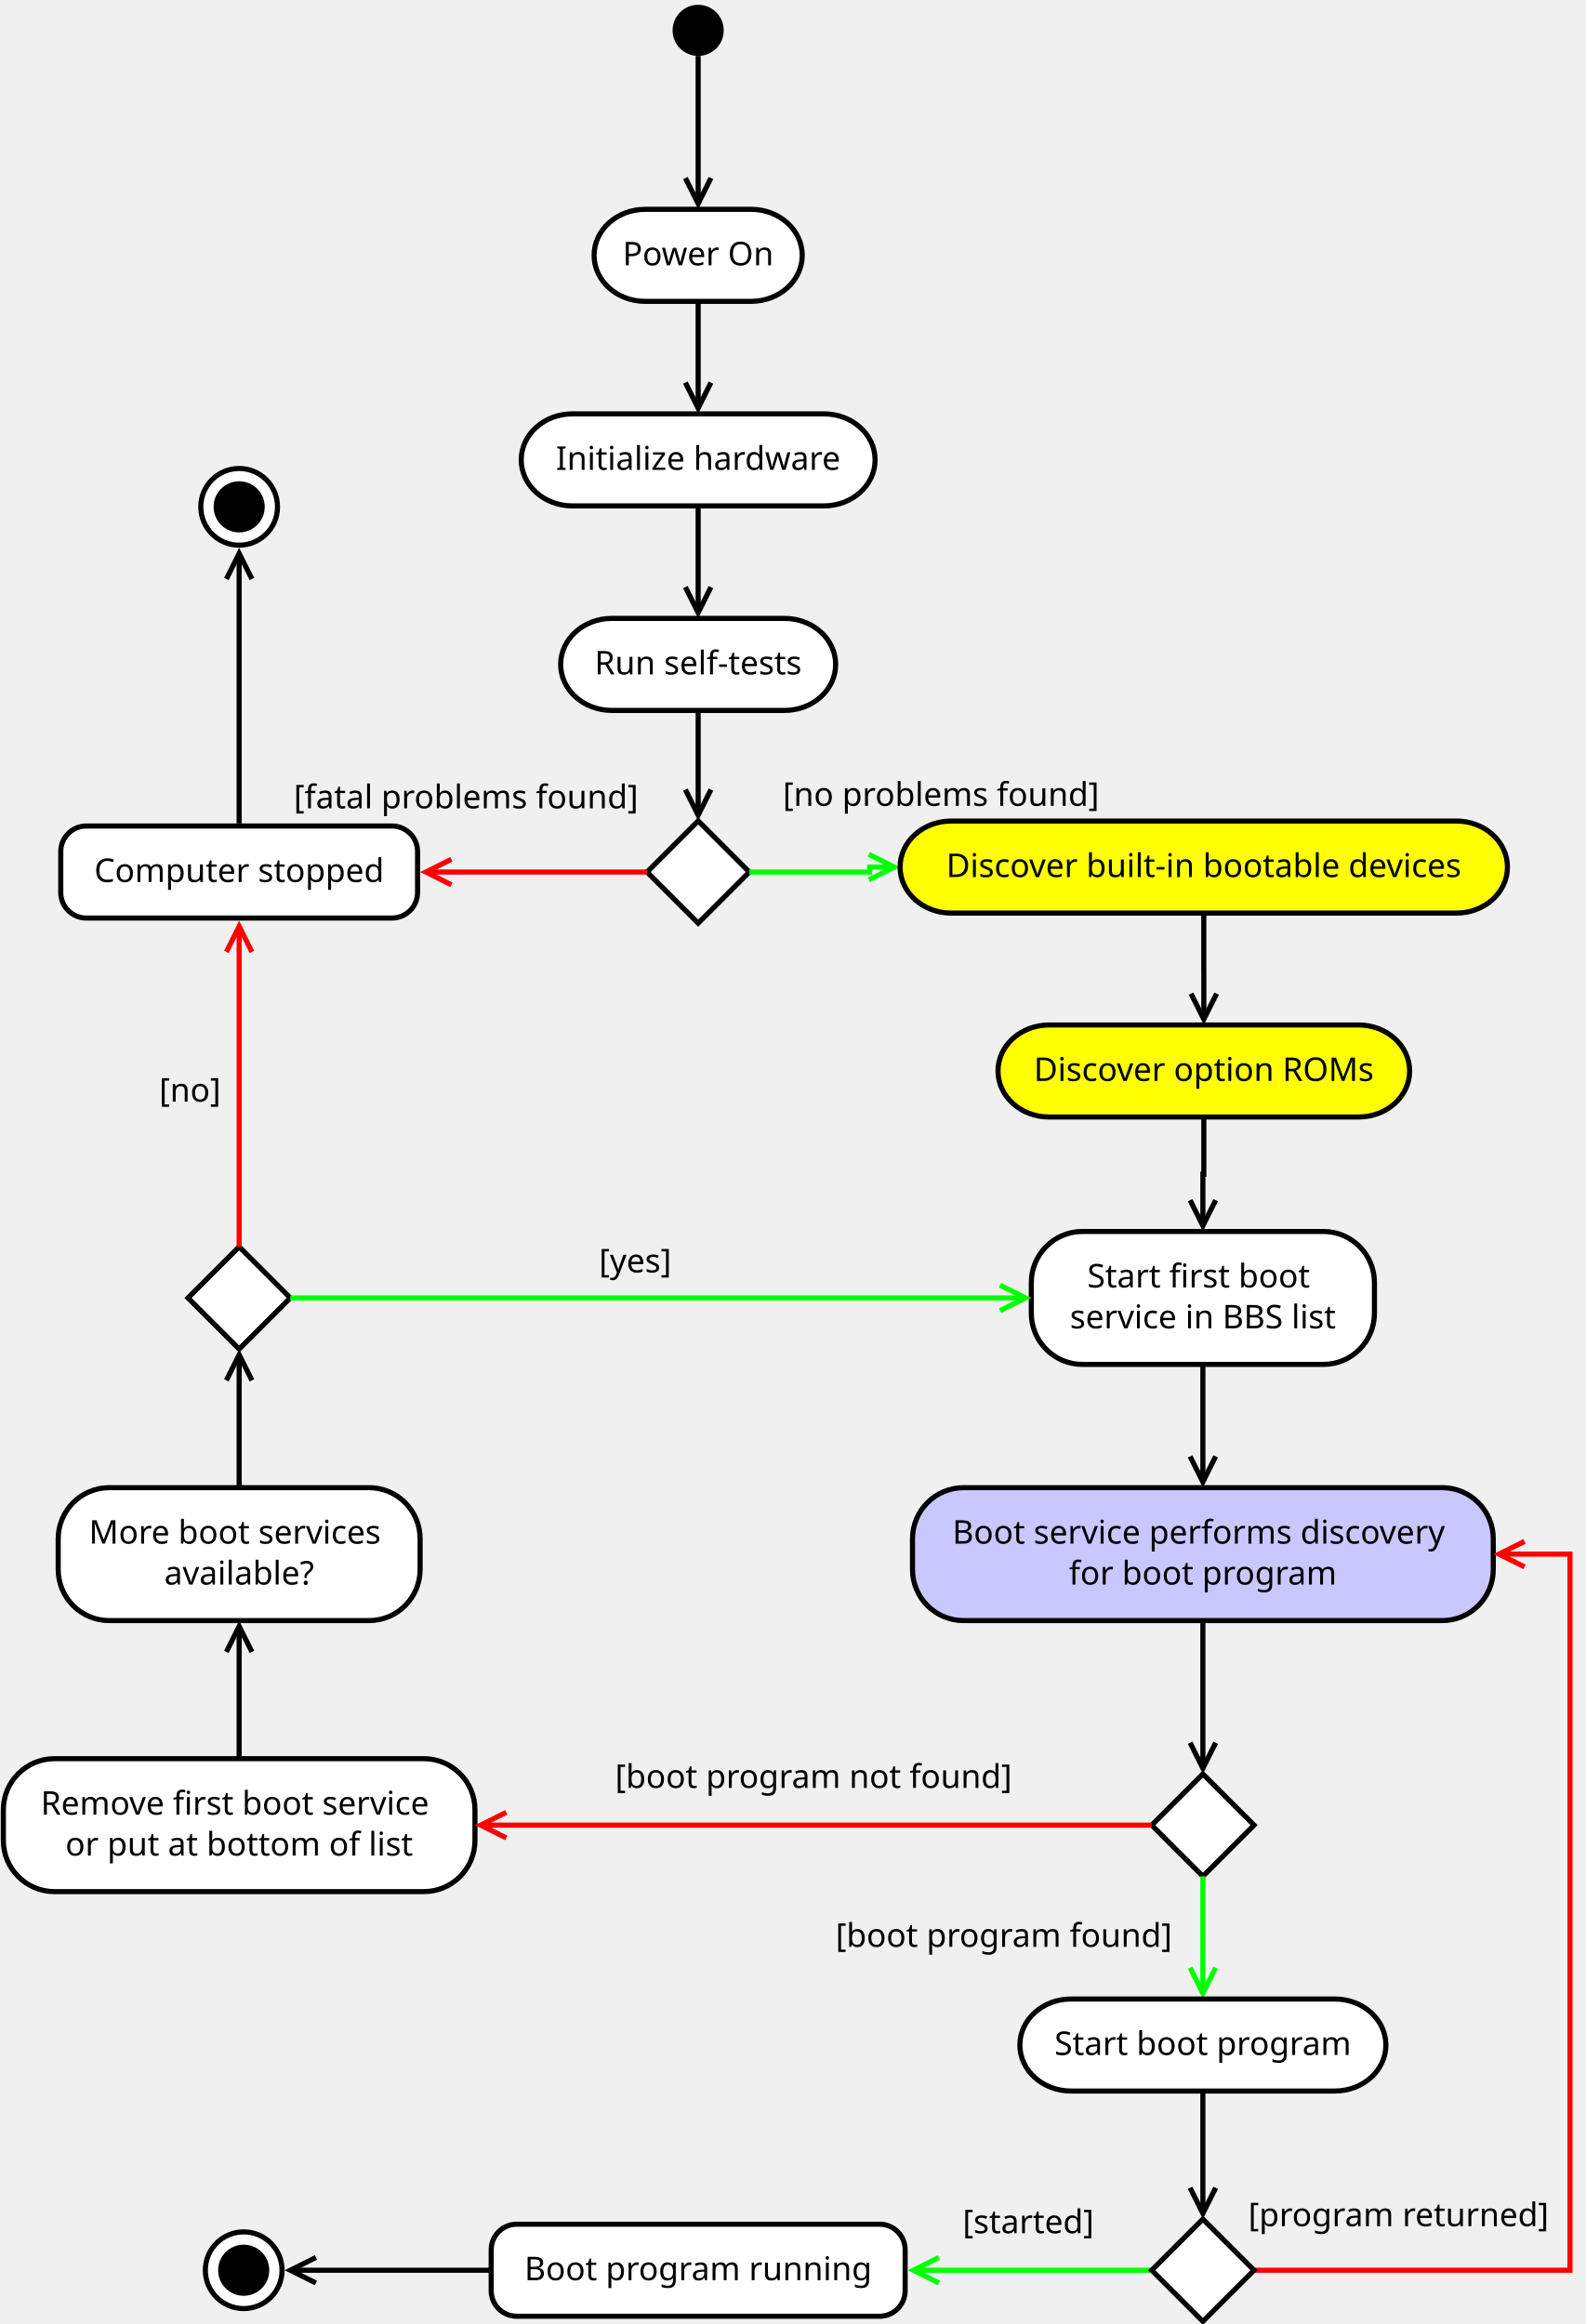
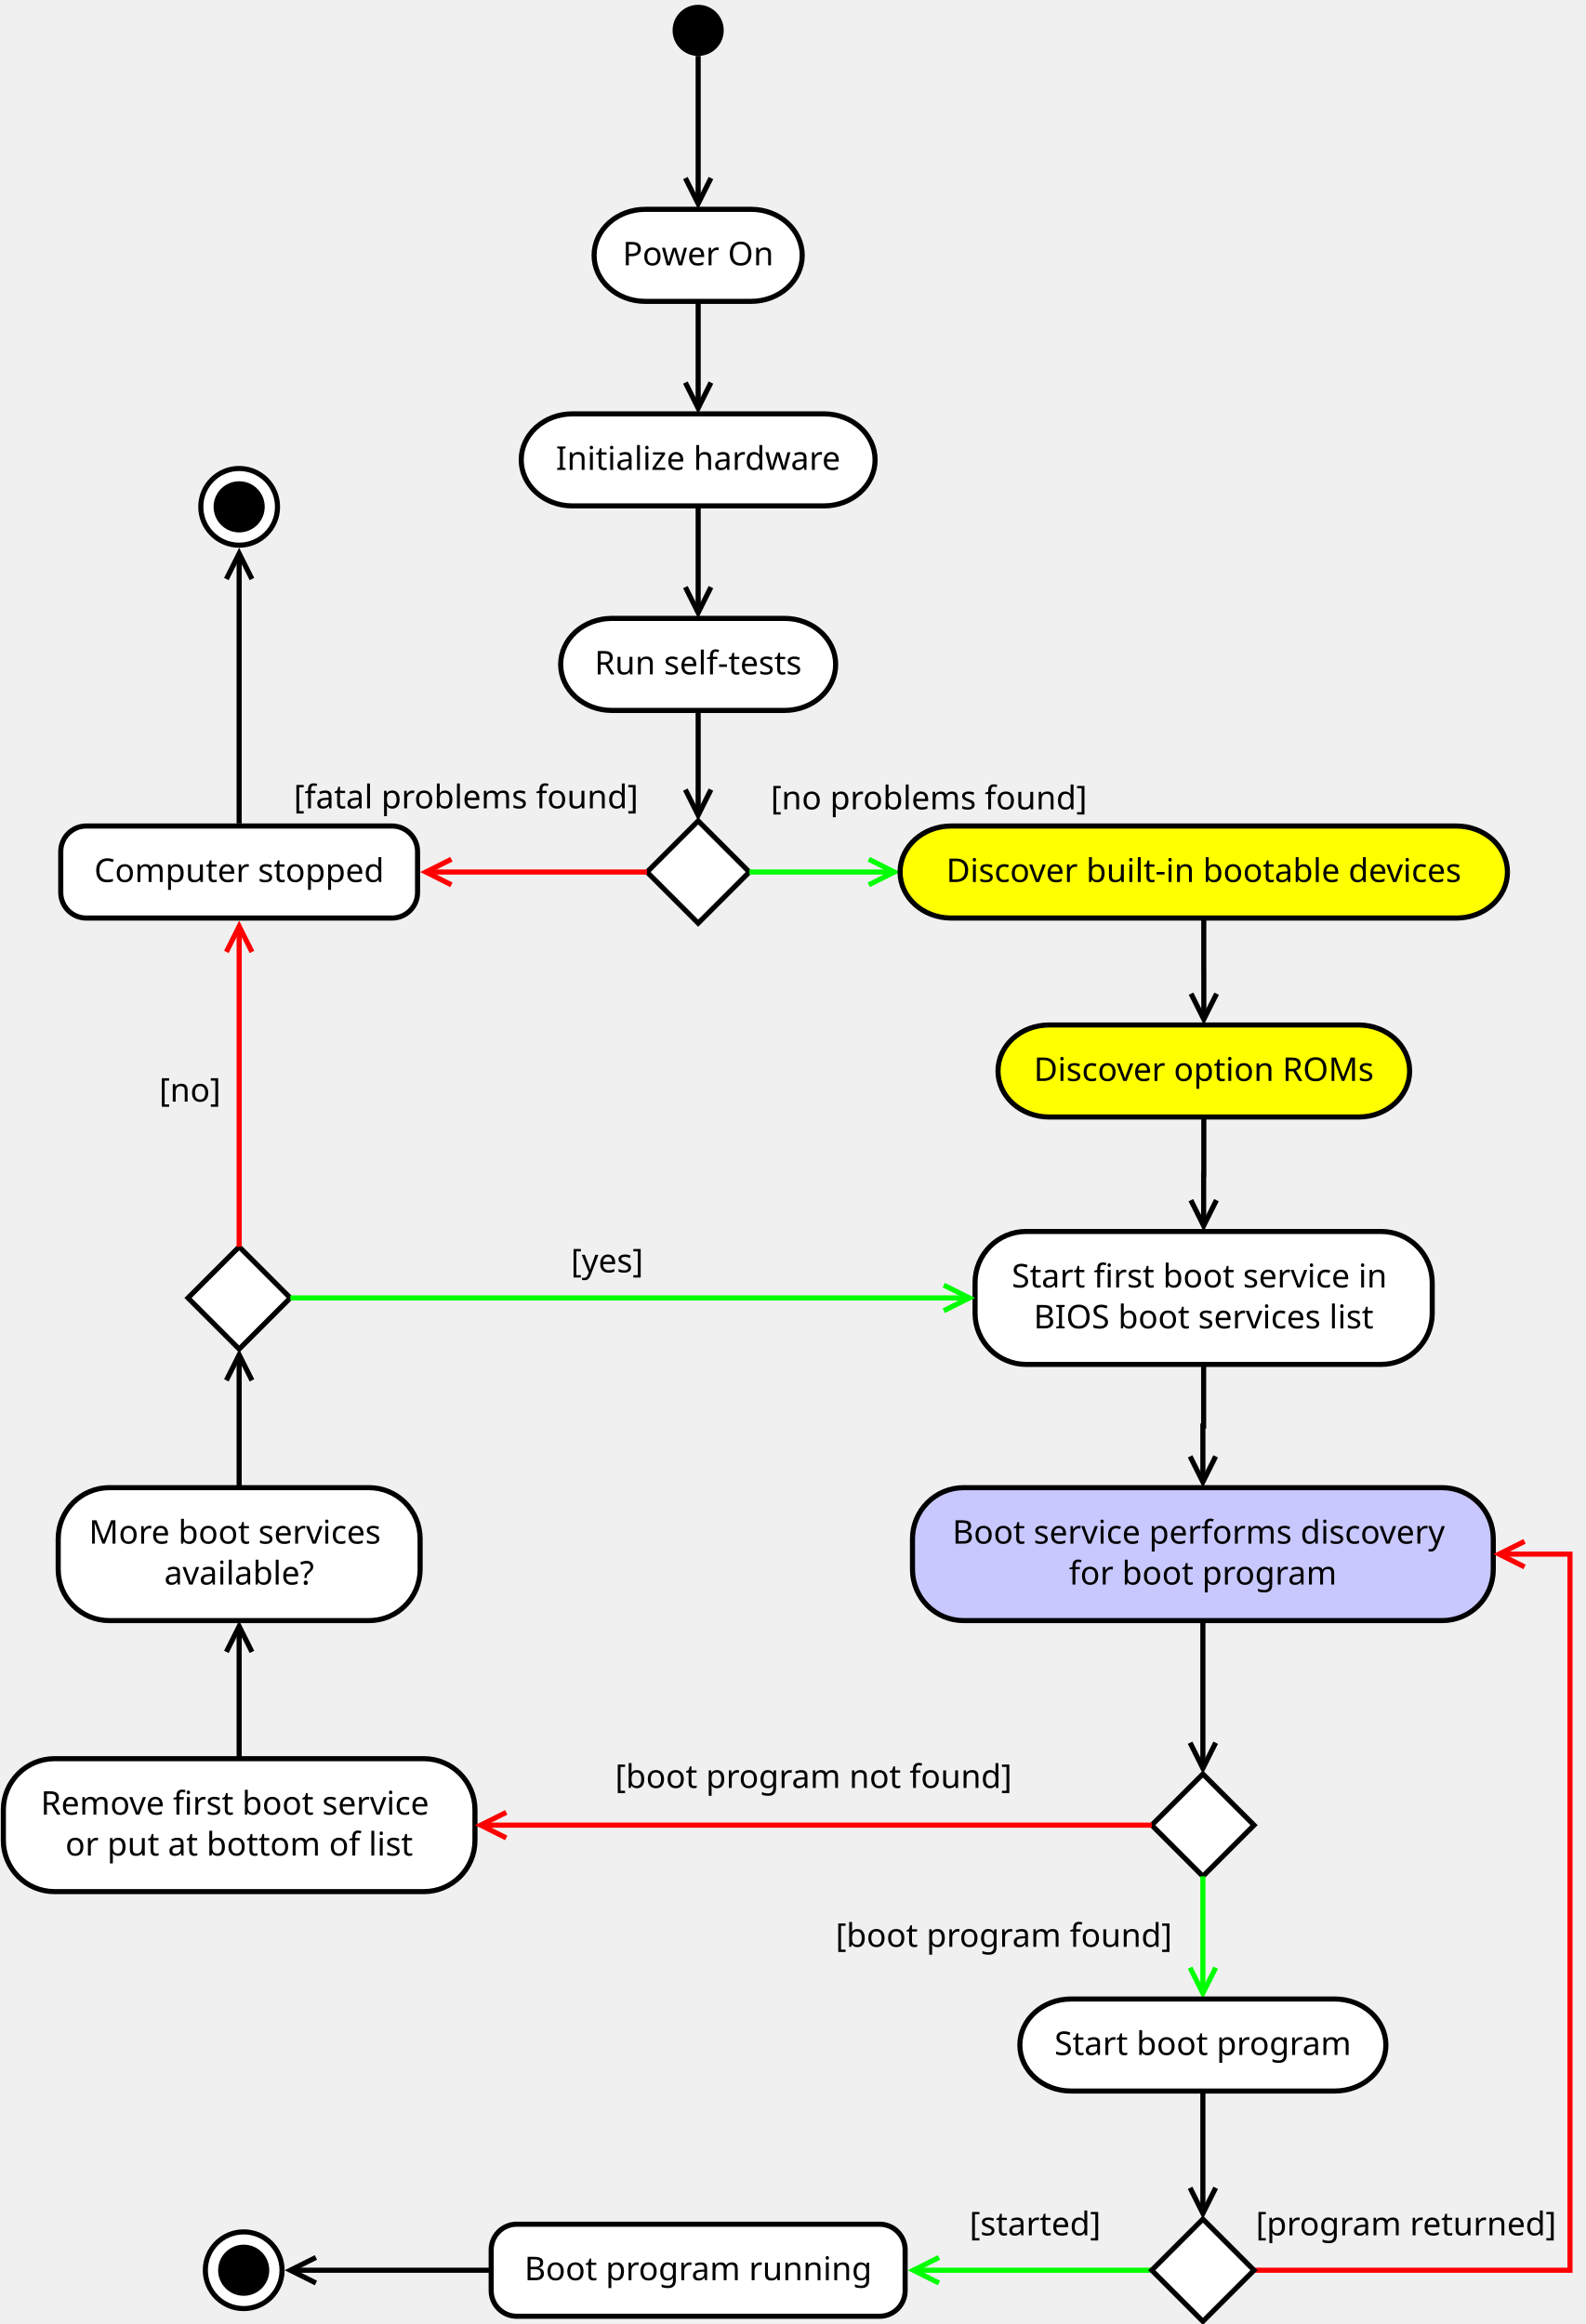
<svg xmlns="http://www.w3.org/2000/svg" viewBox="-192 332 620 909">
  <ellipse style="fill: #000000" cx="81.058" cy="343.876" rx="10" ry="10" />
  <g>
    <polyline style="fill: none; fill-opacity:0; stroke-width: 2; stroke: #000000" points="81.058,353.876 81.058,363.876 81.058,403.876 81.058,409.404 " />
    <polyline style="fill: none; fill-opacity:0; stroke-width: 2; stroke: #000000" points="76.058,401.64 81.058,411.64 86.058,401.64 " />
  </g>
  <g>
    <ellipse style="fill: #ffffff" cx="-98.463" cy="530.242" rx="15" ry="15" />
    <ellipse style="fill: none; fill-opacity:0; stroke-width: 2; stroke: #000000" cx="-98.463" cy="530.242" rx="15" ry="15" />
    <ellipse style="fill: #000000" cx="-98.463" cy="530.242" rx="10" ry="10" />
  </g>
  <g>
    <polyline style="fill: none; fill-opacity:0; stroke-width: 2; stroke: #000000" points="-98.463,654.081 -98.463,600.242 -98.463,600.242 -98.463,550.719 " />
    <polyline style="fill: none; fill-opacity:0; stroke-width: 2; stroke: #000000" points="-93.463,558.483 -98.463,548.483 -103.463,558.483 " />
  </g>
  <g>
    <polygon style="fill: #ffffff" points="61.058,673.082 81.058,653.082 101.058,673.082 81.058,693.082 " />
    <polygon style="fill: none; fill-opacity:0; stroke-width: 2; stroke: #000000" points="61.058,673.082 81.058,653.082 101.058,673.082 81.058,693.082 " />
  </g>
  <g>
    <polyline style="fill: none; fill-opacity:0; stroke-width: 2; stroke: #000000" points="81.058,449.876 81.058,471.876 81.058,471.876 81.058,489.404 " />
    <polyline style="fill: none; fill-opacity:0; stroke-width: 2; stroke: #000000" points="76.058,481.64 81.058,491.64 86.058,481.64 " />
  </g>
  <g>
    <polyline style="fill: none; fill-opacity:0; stroke-width: 2; stroke: #000000" points="81.058,529.876 81.058,551.876 81.058,551.876 81.058,569.404 " />
    <polyline style="fill: none; fill-opacity:0; stroke-width: 2; stroke: #000000" points="76.058,561.64 81.058,571.64 86.058,561.64 " />
  </g>
  <g>
    <polyline style="fill: none; fill-opacity:0; stroke-width: 2; stroke: #000000" points="81.058,609.876 81.058,619.876 81.058,643.082 81.058,648.61 " />
    <polyline style="fill: none; fill-opacity:0; stroke-width: 2; stroke: #000000" points="76.058,640.846 81.058,650.846 86.058,640.846 " />
  </g>
  <g>
    <polyline style="fill: none; fill-opacity:0; stroke-width: 2; stroke: #ff0000" points="61.058,673.082 20.317,673.082 20.317,673.082 -23.219,673.082 " />
    <polyline style="fill: none; fill-opacity:0; stroke-width: 2; stroke: #ff0000" points="-15.455,668.082 -25.455,673.082 -15.455,678.082 " />
    <text font-size="12.8" style="fill: #000000;text-anchor:middle;font-family:sans-serif;font-style:normal;font-weight:normal" x="-9.735" y="648.17">[fatal problems found]</text>
  </g>
  <g>
-     <polyline style="fill: none; fill-opacity:0; stroke-width: 2; stroke: #00ff00" points="101.058,673.082 148.158,673.082 148.158,671.137 155.564,671.137 " />
-     <polyline style="fill: none; fill-opacity:0; stroke-width: 2; stroke: #00ff00" points="147.8,676.137 157.8,671.137 147.8,666.137 " />
-     <text font-size="12.8" style="fill: #000000;text-anchor:middle;font-family:sans-serif;font-style:normal;font-weight:normal" x="176.037" y="647.198">[no problems found]</text>
-   </g>
-   <g>
-     <polyline style="fill: none; fill-opacity:0; stroke-width: 2; stroke: #000000" points="278.811,689.137 278.811,711.02 278.826,711.02 278.826,728.431 " />
+     <polyline style="fill: none; fill-opacity:0; stroke-width: 2; stroke: #00ff00" points="101.058,673.082 131.436,673.082 131.436,673.083 155.564,673.083 " />
+     <polyline style="fill: none; fill-opacity:0; stroke-width: 2; stroke: #00ff00" points="147.8,678.083 157.8,673.083 147.8,668.083 " />
+     <text font-size="12.8" style="fill: #000000;text-anchor:middle;font-family:sans-serif;font-style:normal;font-weight:normal" x="171.305" y="648.563">[no problems found]</text>
+   </g>
+   <g>
+     <polyline style="fill: none; fill-opacity:0; stroke-width: 2; stroke: #000000" points="278.811,691.083 278.811,711.993 278.826,711.993 278.826,728.432 " />
    <polyline style="fill: none; fill-opacity:0; stroke-width: 2; stroke: #000000" points="273.826,720.668 278.826,730.668 283.826,720.668 " />
  </g>
  <g>
-     <polyline style="fill: none; fill-opacity:0; stroke-width: 2; stroke: #000000" points="278.826,768.904 278.826,791.286 278.46,791.286 278.46,809.196 " />
-     <polyline style="fill: none; fill-opacity:0; stroke-width: 2; stroke: #000000" points="273.46,801.432 278.46,811.432 283.46,801.432 " />
+     <polyline style="fill: none; fill-opacity:0; stroke-width: 2; stroke: #000000" points="278.826,768.904 278.826,791.286 278.757,791.286 278.757,809.196 " />
+     <polyline style="fill: none; fill-opacity:0; stroke-width: 2; stroke: #000000" points="273.757,801.432 278.757,811.432 283.757,801.432 " />
  </g>
  <g>
    <polygon style="fill: #ffffff" points="258.46,1045.88 278.46,1025.88 298.46,1045.88 278.46,1065.88 " />
    <polygon style="fill: none; fill-opacity:0; stroke-width: 2; stroke: #000000" points="258.46,1045.88 278.46,1025.88 298.46,1045.88 278.46,1065.88 " />
  </g>
  <g>
-     <polyline style="fill: none; fill-opacity:0; stroke-width: 2; stroke: #000000" points="278.46,865.668 278.46,875.668 278.46,903.876 278.46,909.404 " />
+     <polyline style="fill: none; fill-opacity:0; stroke-width: 2; stroke: #000000" points="278.757,865.668 278.757,889.772 278.46,889.772 278.46,909.404 " />
    <polyline style="fill: none; fill-opacity:0; stroke-width: 2; stroke: #000000" points="273.46,901.64 278.46,911.64 283.46,901.64 " />
  </g>
  <g>
    <rect style="fill: #ffffff" x="27.283" y="573.876" width="107.55" height="36" rx="20" ry="20" />
    <rect style="fill: none; fill-opacity:0; stroke-width: 2; stroke: #000000" x="27.283" y="573.876" width="107.55" height="36" rx="20" ry="20" />
    <text font-size="12.8" style="fill: #000000;text-anchor:middle;font-family:sans-serif;font-style:normal;font-weight:normal" x="81.058" y="595.776">
      <tspan x="81.058" y="595.776">Run self-tests</tspan>
    </text>
  </g>
  <g>
    <rect style="fill: #ffffff" x="11.858" y="493.876" width="138.4" height="36" rx="20" ry="20" />
    <rect style="fill: none; fill-opacity:0; stroke-width: 2; stroke: #000000" x="11.858" y="493.876" width="138.4" height="36" rx="20" ry="20" />
    <text font-size="12.8" style="fill: #000000;text-anchor:middle;font-family:sans-serif;font-style:normal;font-weight:normal" x="81.058" y="515.776">
      <tspan x="81.058" y="515.776">Initialize hardware</tspan>
    </text>
  </g>
  <g>
    <rect style="fill: #ffffff" x="40.358" y="413.876" width="81.4" height="36" rx="20" ry="20" />
    <rect style="fill: none; fill-opacity:0; stroke-width: 2; stroke: #000000" x="40.358" y="413.876" width="81.4" height="36" rx="20" ry="20" />
    <text font-size="12.8" style="fill: #000000;text-anchor:middle;font-family:sans-serif;font-style:normal;font-weight:normal" x="81.058" y="435.776">
      <tspan x="81.058" y="435.776">Power On</tspan>
    </text>
  </g>
  <g>
-     <rect style="fill: #ffff00" x="160.036" y="653.137" width="237.55" height="36" rx="20" ry="20" />
-     <rect style="fill: none; fill-opacity:0; stroke-width: 2; stroke: #000000" x="160.036" y="653.137" width="237.55" height="36" rx="20" ry="20" />
-     <text font-size="12.8" style="fill: #000000;text-anchor:middle;font-family:sans-serif;font-style:normal;font-weight:normal" x="278.811" y="675.037">
-       <tspan x="278.811" y="675.037">Discover built-in bootable devices</tspan>
+     <rect style="fill: #ffff00" x="160.036" y="655.083" width="237.55" height="36" rx="20" ry="20" />
+     <rect style="fill: none; fill-opacity:0; stroke-width: 2; stroke: #000000" x="160.036" y="655.083" width="237.55" height="36" rx="20" ry="20" />
+     <text font-size="12.8" style="fill: #000000;text-anchor:middle;font-family:sans-serif;font-style:normal;font-weight:normal" x="278.811" y="676.983">
+       <tspan x="278.811" y="676.983">Discover built-in bootable devices</tspan>
    </text>
  </g>
  <g>
    <rect style="fill: #ffff00" x="198.326" y="732.904" width="161" height="36" rx="20" ry="20" />
    <rect style="fill: none; fill-opacity:0; stroke-width: 2; stroke: #000000" x="198.326" y="732.904" width="161" height="36" rx="20" ry="20" />
    <text font-size="12.8" style="fill: #000000;text-anchor:middle;font-family:sans-serif;font-style:normal;font-weight:normal" x="278.826" y="754.804">
      <tspan x="278.826" y="754.804">Discover option ROMs</tspan>
    </text>
  </g>
  <g>
-     <rect style="fill: #ffffff" x="211.36" y="813.668" width="134.2" height="52" rx="20" ry="20" />
-     <rect style="fill: none; fill-opacity:0; stroke-width: 2; stroke: #000000" x="211.36" y="813.668" width="134.2" height="52" rx="20" ry="20" />
-     <text font-size="12.8" style="fill: #000000;text-anchor:middle;font-family:sans-serif;font-style:normal;font-weight:normal" x="278.46" y="835.568">
-       <tspan x="278.46" y="835.568">Start first boot</tspan>
-       <tspan x="278.46" y="851.568">service in BBS list</tspan>
+     <rect style="fill: #ffffff" x="189.357" y="813.668" width="178.8" height="52" rx="20" ry="20" />
+     <rect style="fill: none; fill-opacity:0; stroke-width: 2; stroke: #000000" x="189.357" y="813.668" width="178.8" height="52" rx="20" ry="20" />
+     <text font-size="12.8" style="fill: #000000;text-anchor:middle;font-family:sans-serif;font-style:normal;font-weight:normal" x="278.757" y="835.568">
+       <tspan x="278.757" y="835.568">Start first boot service in</tspan>
+       <tspan x="278.757" y="851.568">BIOS boot services list</tspan>
    </text>
  </g>
  <g>
    <polyline style="fill: none; fill-opacity:0; stroke-width: 2; stroke: #00ff00" points="278.46,1065.88 278.46,1089.88 278.459,1089.88 278.459,1109.4 " />
    <polyline style="fill: none; fill-opacity:0; stroke-width: 2; stroke: #00ff00" points="273.459,1101.64 278.459,1111.64 283.459,1101.64 " />
    <text font-size="12.8" style="fill: #000000;text-anchor:middle;font-family:sans-serif;font-style:normal;font-weight:normal" x="200.624" y="1093.48">[boot program found]</text>
  </g>
  <g>
    <rect style="fill: #ffffff" x="206.884" y="1113.88" width="143.15" height="36" rx="20" ry="20" />
    <rect style="fill: none; fill-opacity:0; stroke-width: 2; stroke: #000000" x="206.884" y="1113.88" width="143.15" height="36" rx="20" ry="20" />
    <text font-size="12.8" style="fill: #000000;text-anchor:middle;font-family:sans-serif;font-style:normal;font-weight:normal" x="278.459" y="1135.78">
      <tspan x="278.459" y="1135.78">Start boot program</tspan>
    </text>
  </g>
  <g>
    <rect style="fill: #ffffff" x="-190.688" y="1019.88" width="184.45" height="52" rx="20" ry="20" />
    <rect style="fill: none; fill-opacity:0; stroke-width: 2; stroke: #000000" x="-190.688" y="1019.88" width="184.45" height="52" rx="20" ry="20" />
    <text font-size="12.8" style="fill: #000000;text-anchor:middle;font-family:sans-serif;font-style:normal;font-weight:normal" x="-98.463" y="1041.78">
      <tspan x="-98.463" y="1041.78">Remove first boot service</tspan>
      <tspan x="-98.463" y="1057.78">or put at bottom of list</tspan>
    </text>
  </g>
  <g>
    <polyline style="fill: none; fill-opacity:0; stroke-width: 2; stroke: #ff0000" points="258.46,1045.88 248.46,1045.88 3.762,1045.88 -1.766,1045.88 " />
    <polyline style="fill: none; fill-opacity:0; stroke-width: 2; stroke: #ff0000" points="5.998,1040.88 -4.002,1045.88 5.998,1050.88 " />
    <text font-size="12.8" style="fill: #000000;text-anchor:middle;font-family:sans-serif;font-style:normal;font-weight:normal" x="126.179" y="1031.32">[boot program not found]</text>
  </g>
  <g>
    <rect style="fill: #ffffff" x="-169.238" y="913.876" width="141.55" height="52" rx="20" ry="20" />
    <rect style="fill: none; fill-opacity:0; stroke-width: 2; stroke: #000000" x="-169.238" y="913.876" width="141.55" height="52" rx="20" ry="20" />
    <text font-size="12.8" style="fill: #000000;text-anchor:middle;font-family:sans-serif;font-style:normal;font-weight:normal" x="-98.463" y="935.776">
      <tspan x="-98.463" y="935.776">More boot services</tspan>
      <tspan x="-98.463" y="951.776">available?</tspan>
    </text>
  </g>
  <g>
    <polyline style="fill: none; fill-opacity:0; stroke-width: 2; stroke: #000000" points="-98.463,1019.88 -98.463,1009.88 -98.463,975.876 -98.463,970.348 " />
    <polyline style="fill: none; fill-opacity:0; stroke-width: 2; stroke: #000000" points="-93.463,978.112 -98.463,968.112 -103.463,978.112 " />
  </g>
  <g>
    <polygon style="fill: #ffffff" points="-118.463,839.668 -98.463,819.668 -78.463,839.668 -98.463,859.668 " />
    <polygon style="fill: none; fill-opacity:0; stroke-width: 2; stroke: #000000" points="-118.463,839.668 -98.463,819.668 -78.463,839.668 -98.463,859.668 " />
  </g>
  <g>
    <polyline style="fill: none; fill-opacity:0; stroke-width: 2; stroke: #000000" points="-98.463,913.876 -98.463,903.876 -98.463,869.668 -98.463,864.14 " />
    <polyline style="fill: none; fill-opacity:0; stroke-width: 2; stroke: #000000" points="-93.463,871.904 -98.463,861.904 -103.463,871.904 " />
  </g>
  <g>
-     <polyline style="fill: none; fill-opacity:0; stroke-width: 2; stroke: #00ff00" points="-78.463,839.668 -68.463,839.668 201.36,839.668 206.888,839.668 " />
-     <polyline style="fill: none; fill-opacity:0; stroke-width: 2; stroke: #00ff00" points="199.124,844.668 209.124,839.668 199.124,834.668 " />
-     <text font-size="12.8" style="fill: #000000;text-anchor:middle;font-family:sans-serif;font-style:normal;font-weight:normal" x="56.448" y="829.668">[yes]</text>
+     <polyline style="fill: none; fill-opacity:0; stroke-width: 2; stroke: #00ff00" points="-78.463,839.668 -68.463,839.668 179.357,839.668 184.885,839.668 " />
+     <polyline style="fill: none; fill-opacity:0; stroke-width: 2; stroke: #00ff00" points="177.121,844.668 187.121,839.668 177.121,834.668 " />
+     <text font-size="12.8" style="fill: #000000;text-anchor:middle;font-family:sans-serif;font-style:normal;font-weight:normal" x="45.447" y="829.668">[yes]</text>
  </g>
  <g>
    <polyline style="fill: none; fill-opacity:0; stroke-width: 2; stroke: #ff0000" points="-98.463,819.668 -98.463,809.668 -98.463,702.091 -98.463,696.563 " />
    <polyline style="fill: none; fill-opacity:0; stroke-width: 2; stroke: #ff0000" points="-93.463,704.327 -98.463,694.327 -103.463,704.327 " />
    <text font-size="12.8" style="fill: #000000;text-anchor:middle;font-family:sans-serif;font-style:normal;font-weight:normal" x="-117.688" y="762.876">[no]</text>
  </g>
  <g>
    <rect style="fill: #c8c8ff" x="164.885" y="913.876" width="227.15" height="52" rx="20" ry="20" />
    <rect style="fill: none; fill-opacity:0; stroke-width: 2; stroke: #000000" x="164.885" y="913.876" width="227.15" height="52" rx="20" ry="20" />
    <text font-size="12.8" style="fill: #000000;text-anchor:middle;font-family:sans-serif;font-style:normal;font-weight:normal" x="278.46" y="935.776">
      <tspan x="278.46" y="935.776">Boot service performs discovery</tspan>
      <tspan x="278.46" y="951.776">for boot program </tspan>
    </text>
  </g>
  <g>
    <polyline style="fill: none; fill-opacity:0; stroke-width: 2; stroke: #000000" points="278.46,965.876 278.46,975.876 278.46,1015.88 278.46,1021.4 " />
    <polyline style="fill: none; fill-opacity:0; stroke-width: 2; stroke: #000000" points="273.46,1013.64 278.46,1023.64 283.46,1013.64 " />
  </g>
  <g>
    <rect style="fill: #ffffff" x="-168.238" y="655.082" width="139.55" height="36" rx="10" ry="10" />
    <rect style="fill: none; fill-opacity:0; stroke-width: 2; stroke: #000000" x="-168.238" y="655.082" width="139.55" height="36" rx="10" ry="10" />
    <text font-size="12.8" style="fill: #000000;text-anchor:middle;font-family:sans-serif;font-style:normal;font-weight:normal" x="-98.463" y="676.982">
      <tspan x="-98.463" y="676.982">Computer stopped</tspan>
    </text>
  </g>
  <g>
    <rect style="fill: #ffffff" x="0.108" y="1201.97" width="161.9" height="36" rx="10" ry="10" />
    <rect style="fill: none; fill-opacity:0; stroke-width: 2; stroke: #000000" x="0.108" y="1201.97" width="161.9" height="36" rx="10" ry="10" />
    <text font-size="12.8" style="fill: #000000;text-anchor:middle;font-family:sans-serif;font-style:normal;font-weight:normal" x="81.058" y="1223.87">
      <tspan x="81.058" y="1223.87">Boot program running</tspan>
    </text>
  </g>
  <g>
-     <polyline style="fill: none; fill-opacity:0; stroke-width: 2; stroke: #00ff00" points="258.46,1219.97 248.46,1219.97 173.013,1219.97 167.485,1219.97 " />
-     <polyline style="fill: none; fill-opacity:0; stroke-width: 2; stroke: #00ff00" points="175.249,1214.97 165.249,1219.97 175.249,1224.97 " />
-     <text font-size="12.8" style="fill: #000000;text-anchor:middle;font-family:sans-serif;font-style:normal;font-weight:normal" x="210.186" y="1205.49">[started]</text>
+     <polyline style="fill: none; fill-opacity:0; stroke-width: 2; stroke: #00ff00" points="258.46,1219.97 210.736,1219.97 210.736,1219.97 167.481,1219.97 " />
+     <polyline style="fill: none; fill-opacity:0; stroke-width: 2; stroke: #00ff00" points="175.245,1214.97 165.245,1219.97 175.245,1224.97 " />
+     <text font-size="12.8" style="fill: #000000;text-anchor:middle;font-family:sans-serif;font-style:normal;font-weight:normal" x="212.853" y="1206.32">[started]</text>
  </g>
  <g>
    <ellipse style="fill: #ffffff" cx="-96.688" cy="1219.97" rx="15" ry="15" />
    <ellipse style="fill: none; fill-opacity:0; stroke-width: 2; stroke: #000000" cx="-96.688" cy="1219.97" rx="15" ry="15" />
    <ellipse style="fill: #000000" cx="-96.688" cy="1219.97" rx="10" ry="10" />
  </g>
  <g>
    <polyline style="fill: none; fill-opacity:0; stroke-width: 2; stroke: #000000" points="0.108,1219.97 -9.892,1219.97 -70.68,1219.97 -76.208,1219.97 " />
    <polyline style="fill: none; fill-opacity:0; stroke-width: 2; stroke: #000000" points="-68.444,1214.97 -78.444,1219.97 -68.444,1224.97 " />
  </g>
  <g>
    <polyline style="fill: none; fill-opacity:0; stroke-width: 2; stroke: #ff0000" points="298.46,1219.97 422.035,1219.97 422.035,939.876 396.507,939.876 " />
    <polyline style="fill: none; fill-opacity:0; stroke-width: 2; stroke: #ff0000" points="404.271,934.876 394.271,939.876 404.271,944.876 " />
-     <text font-size="12.8" style="fill: #000000;text-anchor:middle;font-family:sans-serif;font-style:normal;font-weight:normal" x="354.981" y="1202.75">[program returned]</text>
+     <text font-size="12.8" style="fill: #000000;text-anchor:middle;font-family:sans-serif;font-style:normal;font-weight:normal" x="357.937" y="1206.32">[program returned]</text>
  </g>
  <g>
    <polygon style="fill: #ffffff" points="258.46,1219.97 278.46,1199.97 298.46,1219.97 278.46,1239.97 " />
    <polygon style="fill: none; fill-opacity:0; stroke-width: 2; stroke: #000000" points="258.46,1219.97 278.46,1199.97 298.46,1219.97 278.46,1239.97 " />
  </g>
  <g>
    <polyline style="fill: none; fill-opacity:0; stroke-width: 2; stroke: #000000" points="278.459,1149.88 278.459,1174.93 278.46,1174.93 278.46,1195.5 " />
    <polyline style="fill: none; fill-opacity:0; stroke-width: 2; stroke: #000000" points="273.46,1187.74 278.46,1197.74 283.46,1187.74 " />
  </g>
</svg>
